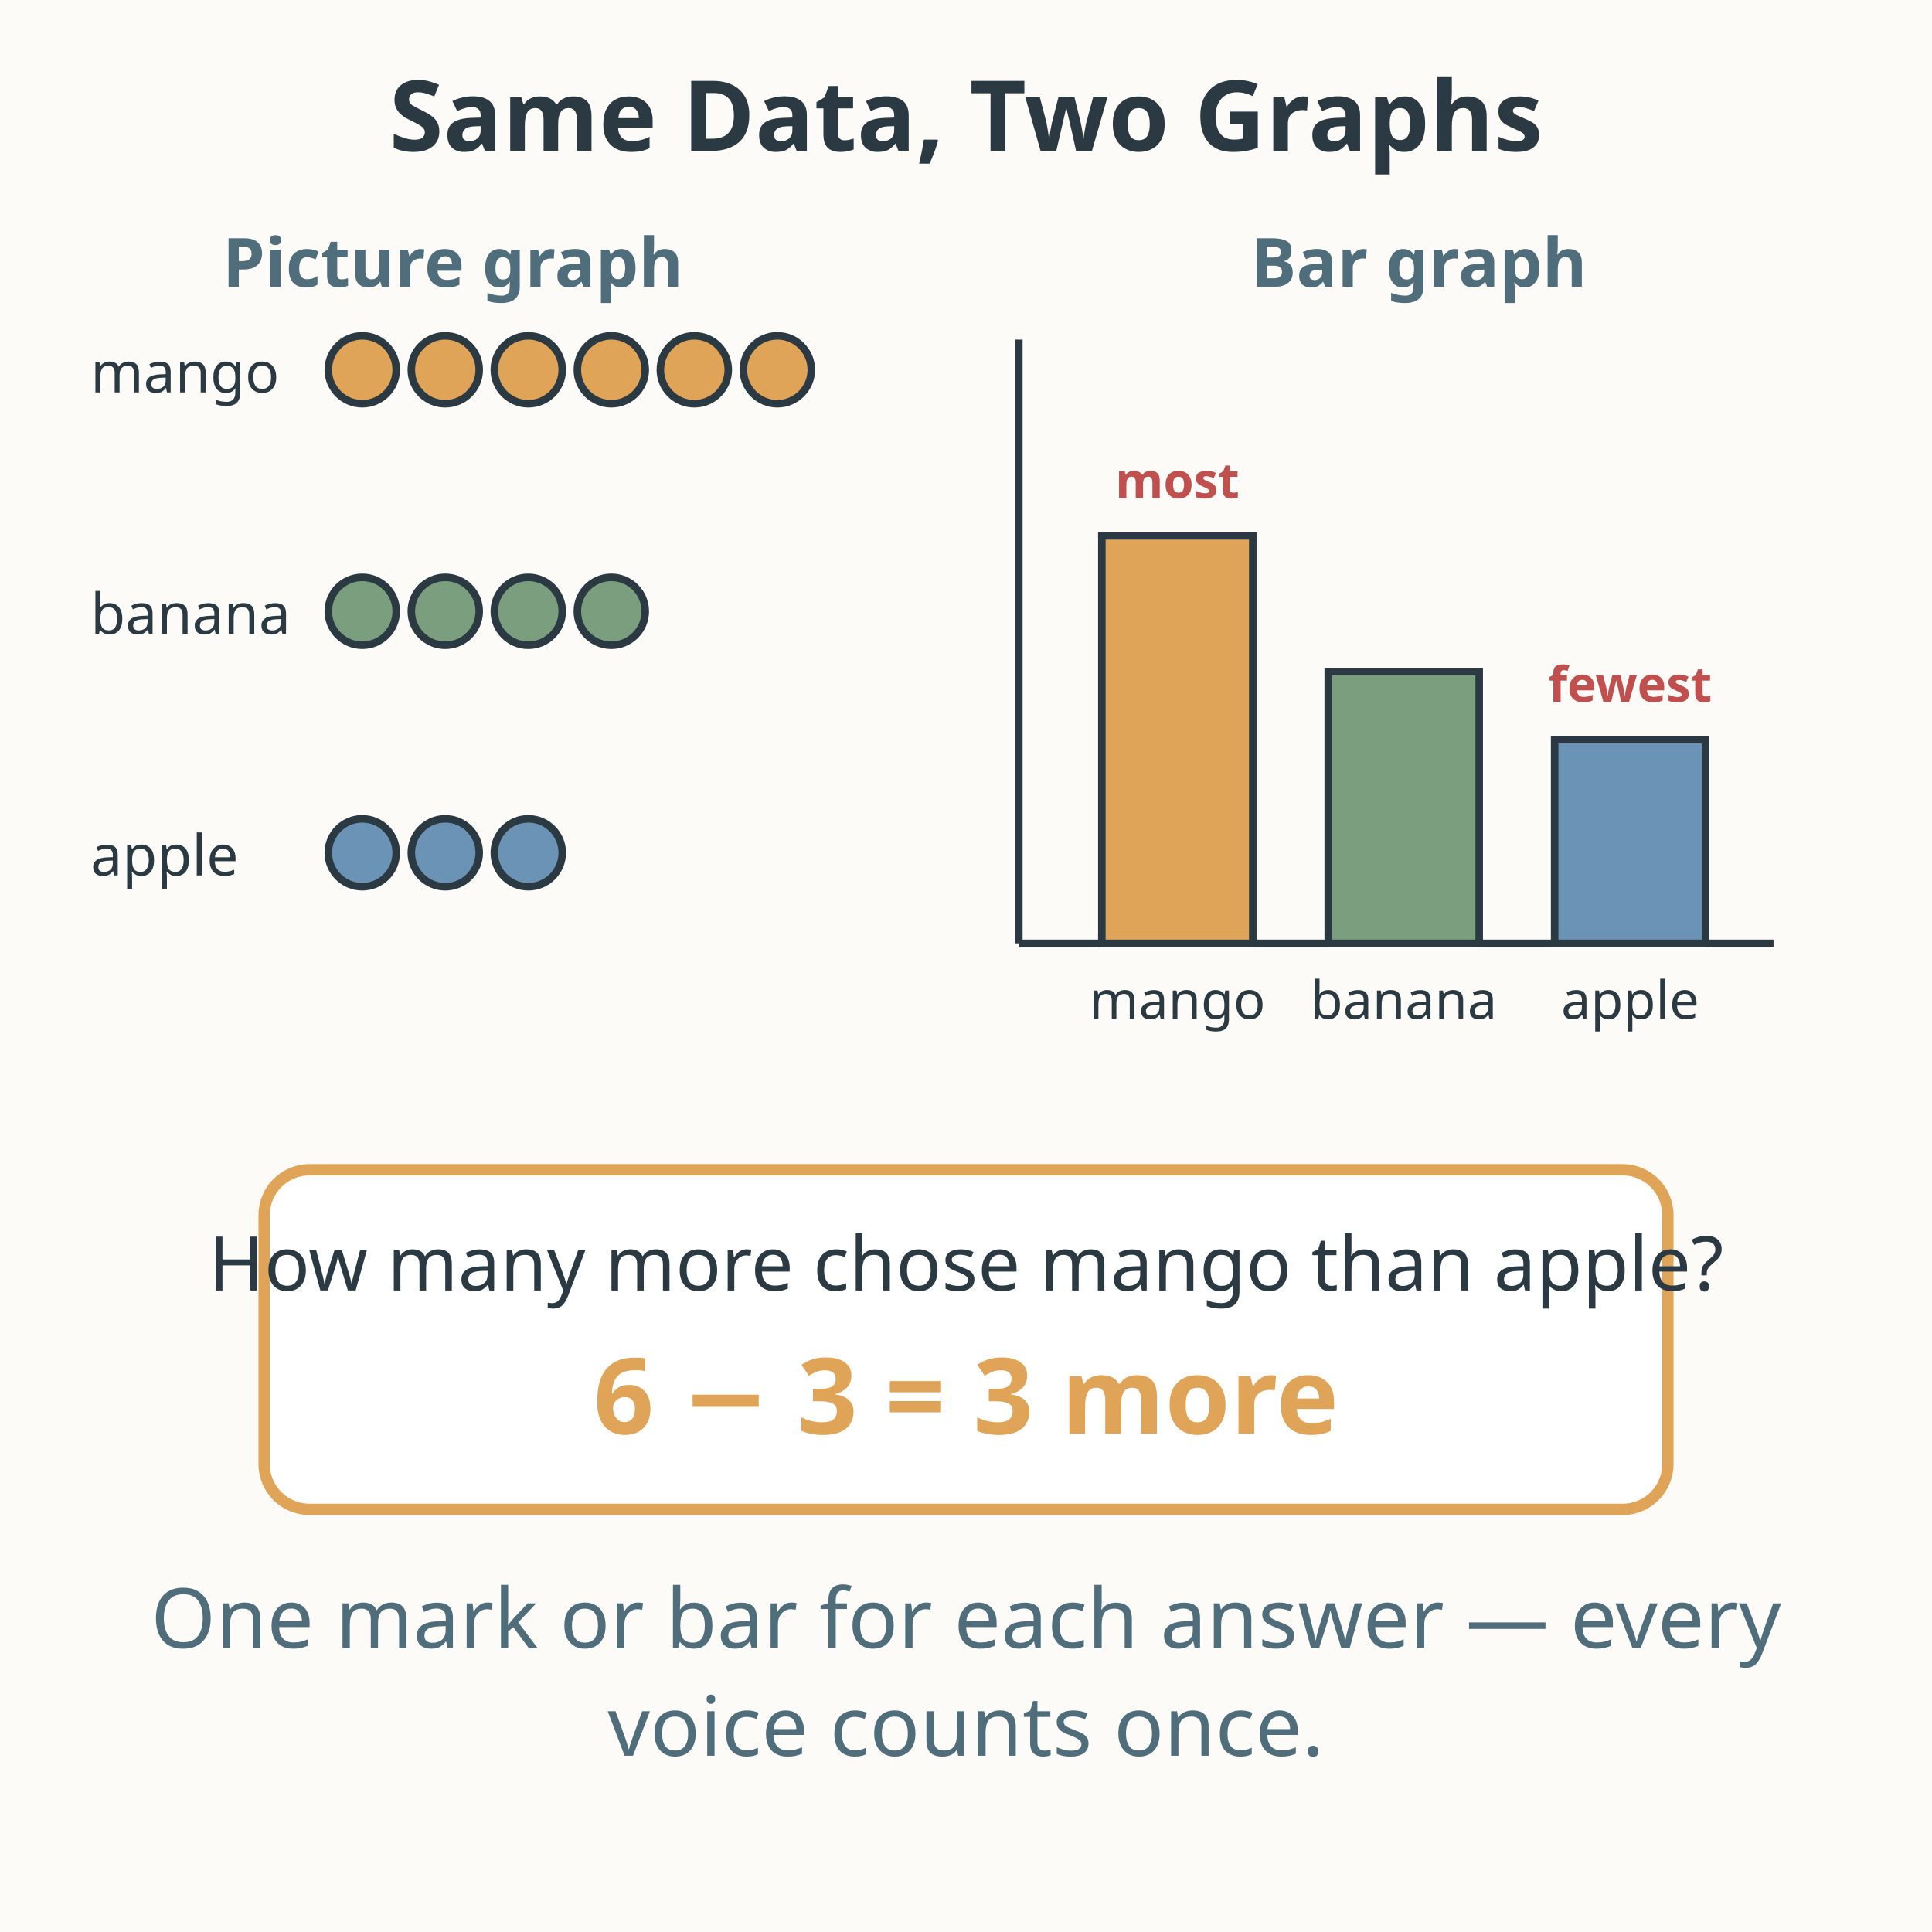
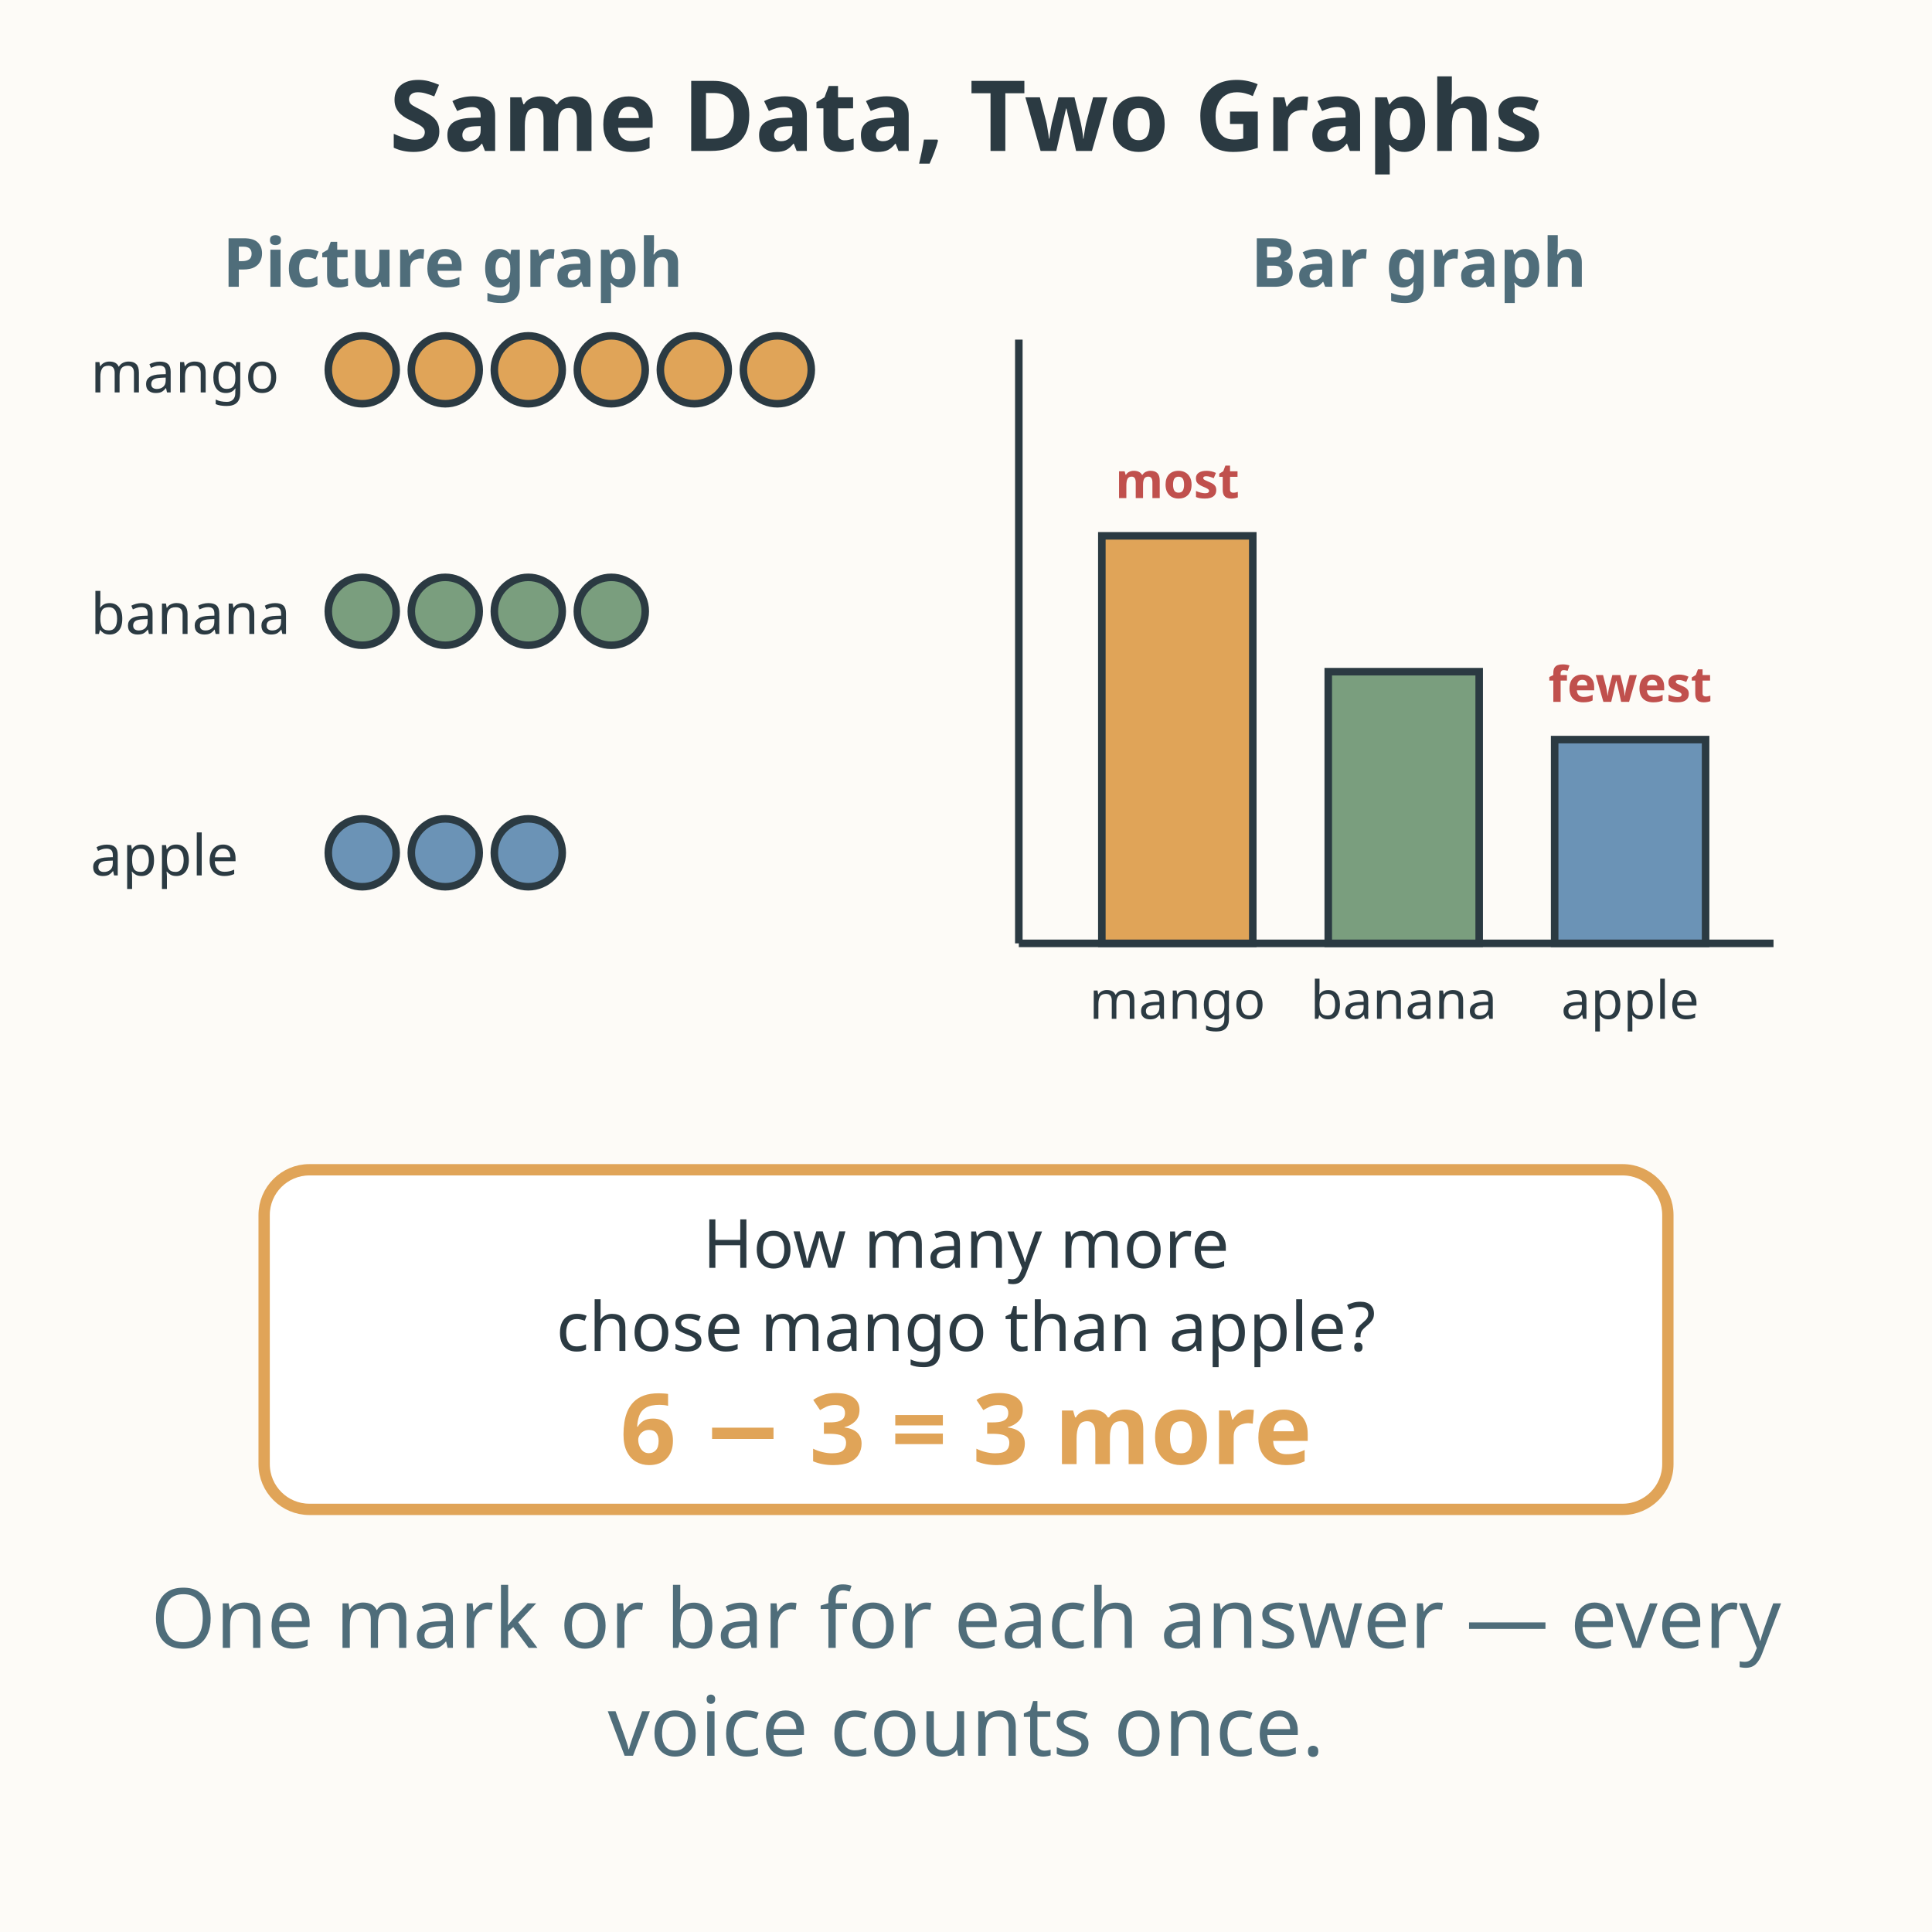
<svg xmlns="http://www.w3.org/2000/svg" viewBox="0 0 512 512" role="img" aria-labelledby="title-L-02-005-15-picture-and-bar-graph desc-L-02-005-15-picture-and-bar-graph">
  <rect width="512" height="512" fill="#fdfbf7" />
  <text x="256" y="40" text-anchor="middle" font-family="sans-serif" font-size="26" font-weight="bold" fill="#2b3a42">Same Data, Two Graphs</text>
  <text x="120" y="76" text-anchor="middle" font-family="sans-serif" font-size="18" font-weight="bold" fill="#4f6d7a">Picture graph</text>
  <g font-family="sans-serif" font-size="15" fill="#2b3a42">
    <text x="24" y="104">mango</text>
    <text x="24" y="168">banana</text>
    <text x="24" y="232">apple</text>
  </g>
  <g fill="#e0a458" stroke="#2b3a42" stroke-width="2">
    <circle cx="96" cy="98" r="9" />
    <circle cx="118" cy="98" r="9" />
    <circle cx="140" cy="98" r="9" />
    <circle cx="162" cy="98" r="9" />
    <circle cx="184" cy="98" r="9" />
    <circle cx="206" cy="98" r="9" />
  </g>
  <g fill="#7a9e7e" stroke="#2b3a42" stroke-width="2">
    <circle cx="96" cy="162" r="9" />
    <circle cx="118" cy="162" r="9" />
    <circle cx="140" cy="162" r="9" />
    <circle cx="162" cy="162" r="9" />
  </g>
  <g fill="#6b93b6" stroke="#2b3a42" stroke-width="2">
    <circle cx="96" cy="226" r="9" />
    <circle cx="118" cy="226" r="9" />
    <circle cx="140" cy="226" r="9" />
  </g>
  <text x="376" y="76" text-anchor="middle" font-family="sans-serif" font-size="18" font-weight="bold" fill="#4f6d7a">Bar graph</text>
  <line x1="270" y1="90" x2="270" y2="250" stroke="#2b3a42" stroke-width="2" />
  <line x1="270" y1="250" x2="470" y2="250" stroke="#2b3a42" stroke-width="2" />
  <rect x="292" y="142" width="40" height="108" fill="#e0a458" stroke="#2b3a42" stroke-width="2" />
  <rect x="352" y="178" width="40" height="72" fill="#7a9e7e" stroke="#2b3a42" stroke-width="2" />
  <rect x="412" y="196" width="40" height="54" fill="#6b93b6" stroke="#2b3a42" stroke-width="2" />
  <text x="312" y="270" text-anchor="middle" font-family="sans-serif" font-size="14" fill="#2b3a42">mango</text>
  <text x="372" y="270" text-anchor="middle" font-family="sans-serif" font-size="14" fill="#2b3a42">banana</text>
  <text x="432" y="270" text-anchor="middle" font-family="sans-serif" font-size="14" fill="#2b3a42">apple</text>
  <text x="312" y="132" text-anchor="middle" font-family="sans-serif" font-size="13" font-weight="bold" fill="#c0504d">most</text>
  <text x="432" y="186" text-anchor="middle" font-family="sans-serif" font-size="13" font-weight="bold" fill="#c0504d">fewest</text>
  <rect x="70" y="310" width="372" height="90" rx="12" fill="#ffffff" stroke="#e0a458" stroke-width="3" />
-   <text x="256" y="342" text-anchor="middle" font-family="sans-serif" font-size="20" fill="#2b3a42">How many more chose mango than apple?</text>
-   <text x="256" y="380" text-anchor="middle" font-family="sans-serif" font-size="28" font-weight="bold" fill="#e0a458">6 − 3 = 3 more</text>
+   <text x="256" y="336" text-anchor="middle" font-family="sans-serif" font-size="18" fill="#2b3a42">How many more</text>
+   <text x="256" y="358" text-anchor="middle" font-family="sans-serif" font-size="18" fill="#2b3a42">chose mango than apple?</text>
+   <text x="256" y="388" text-anchor="middle" font-family="sans-serif" font-size="26" font-weight="bold" fill="#e0a458">6 − 3 = 3 more</text>
  <text x="256" y="436.7" text-anchor="middle" font-family="sans-serif" font-size="22" fill="#4f6d7a">One mark or bar for each answer — every</text>
  <text x="256" y="465.3" text-anchor="middle" font-family="sans-serif" font-size="22" fill="#4f6d7a">voice counts once.</text>
</svg>
